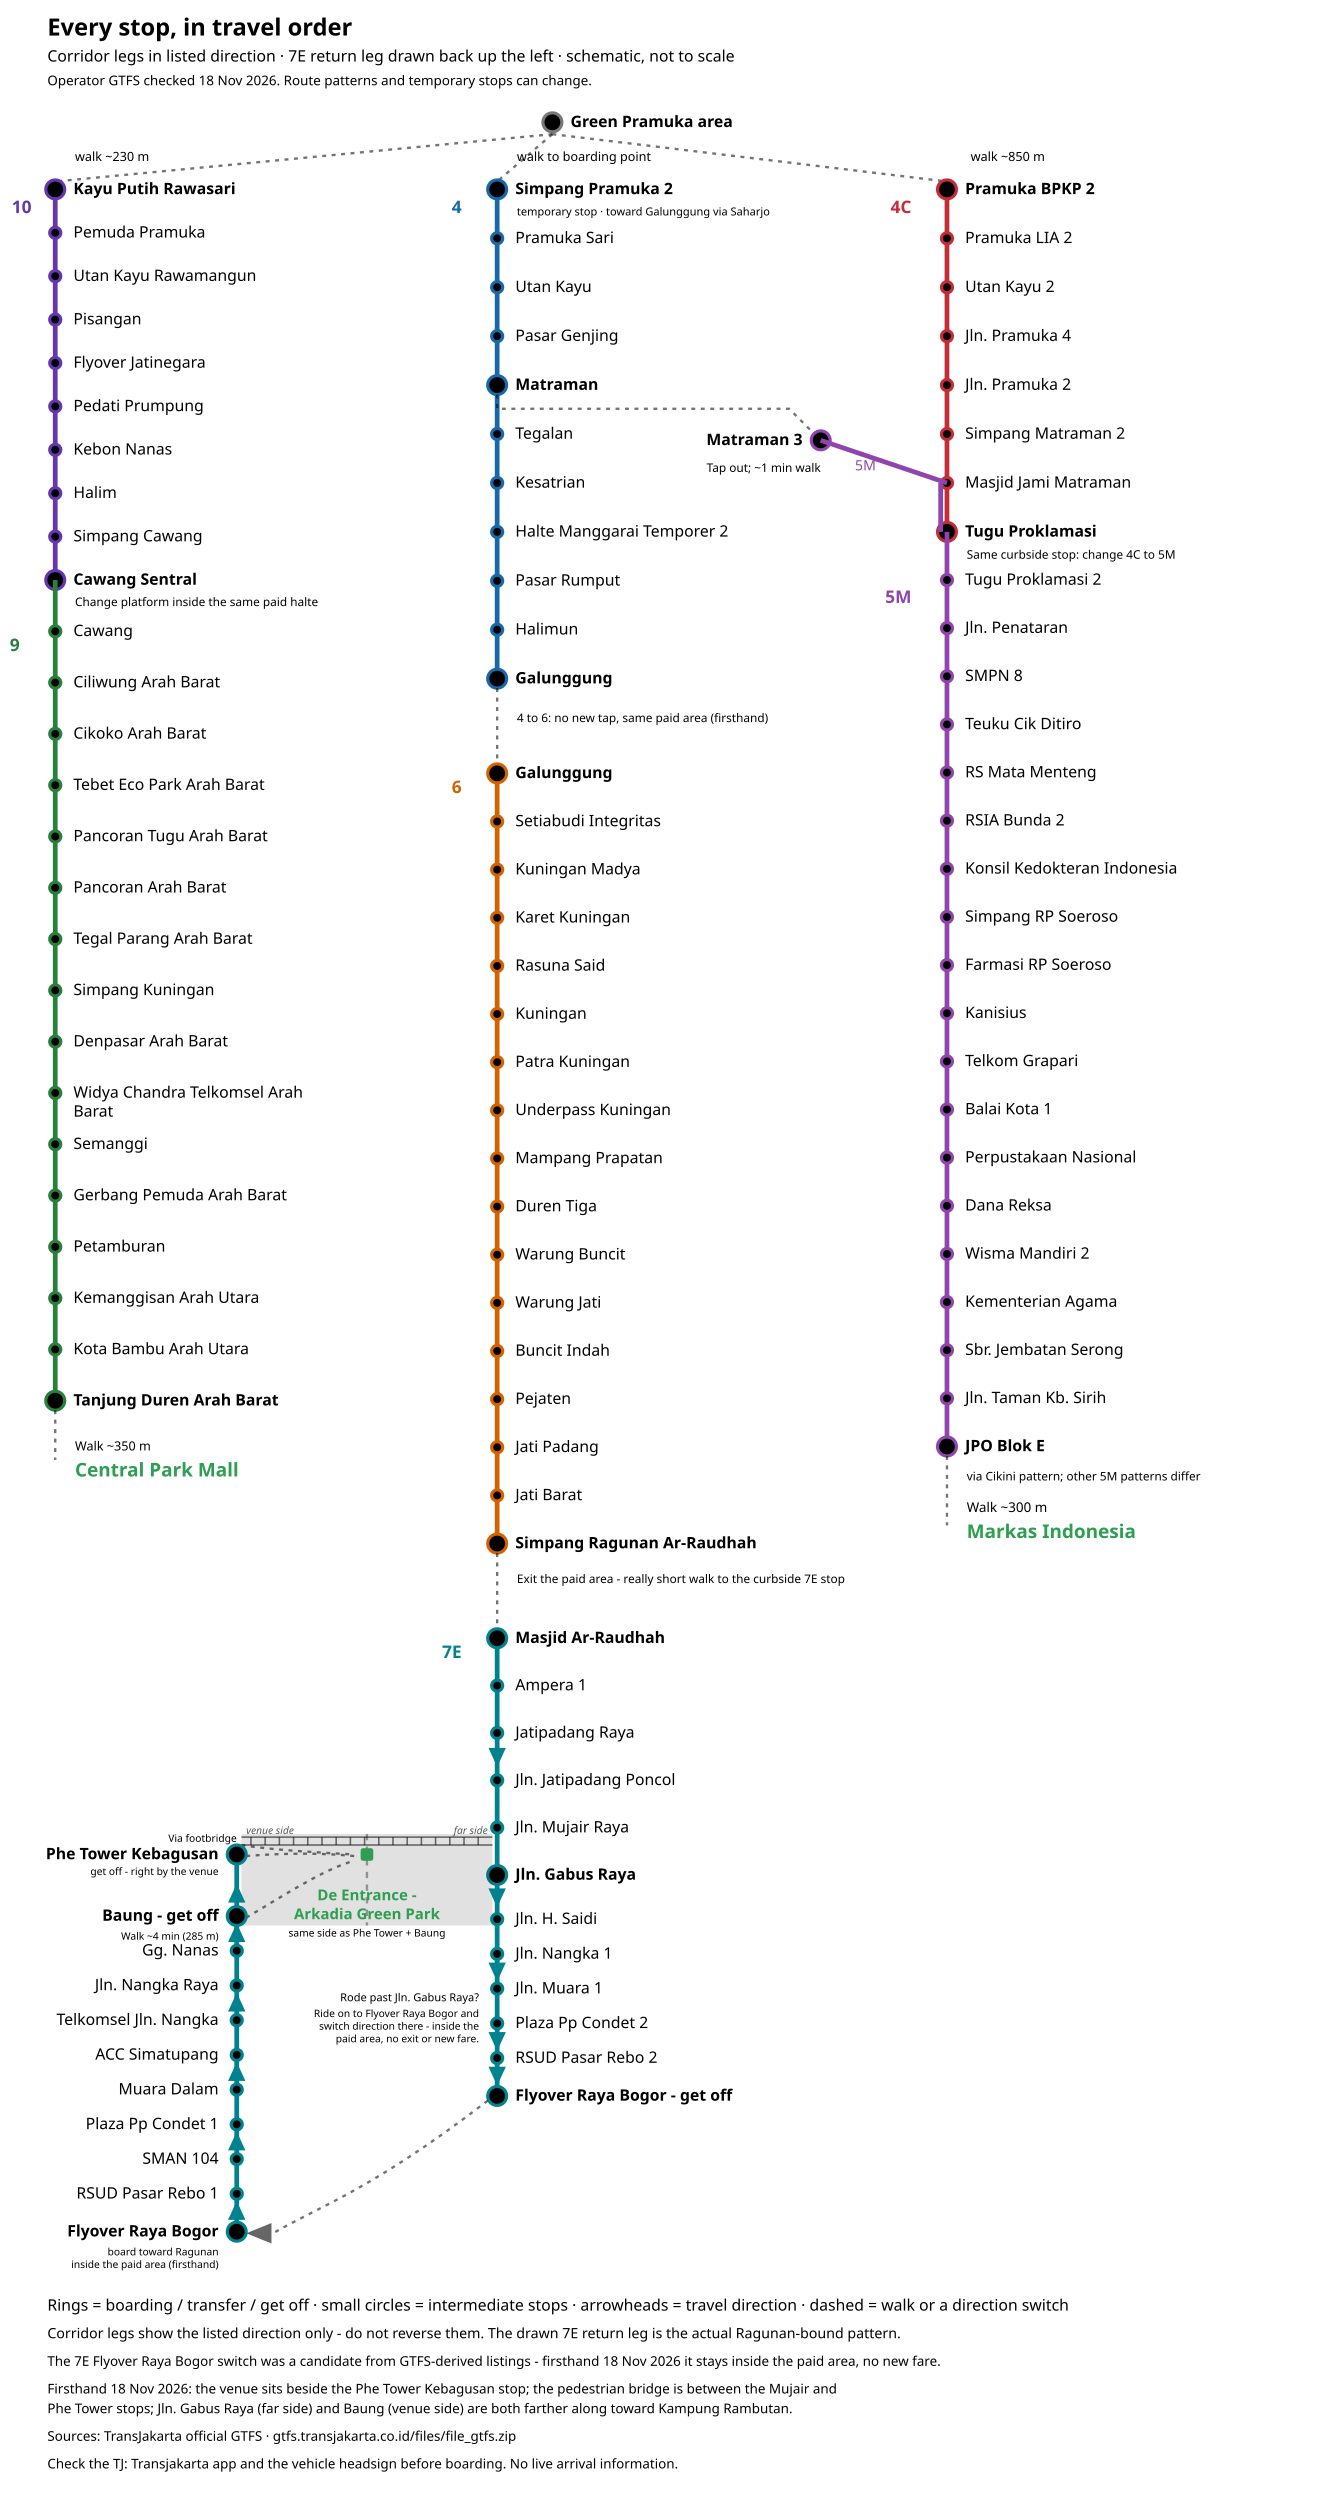
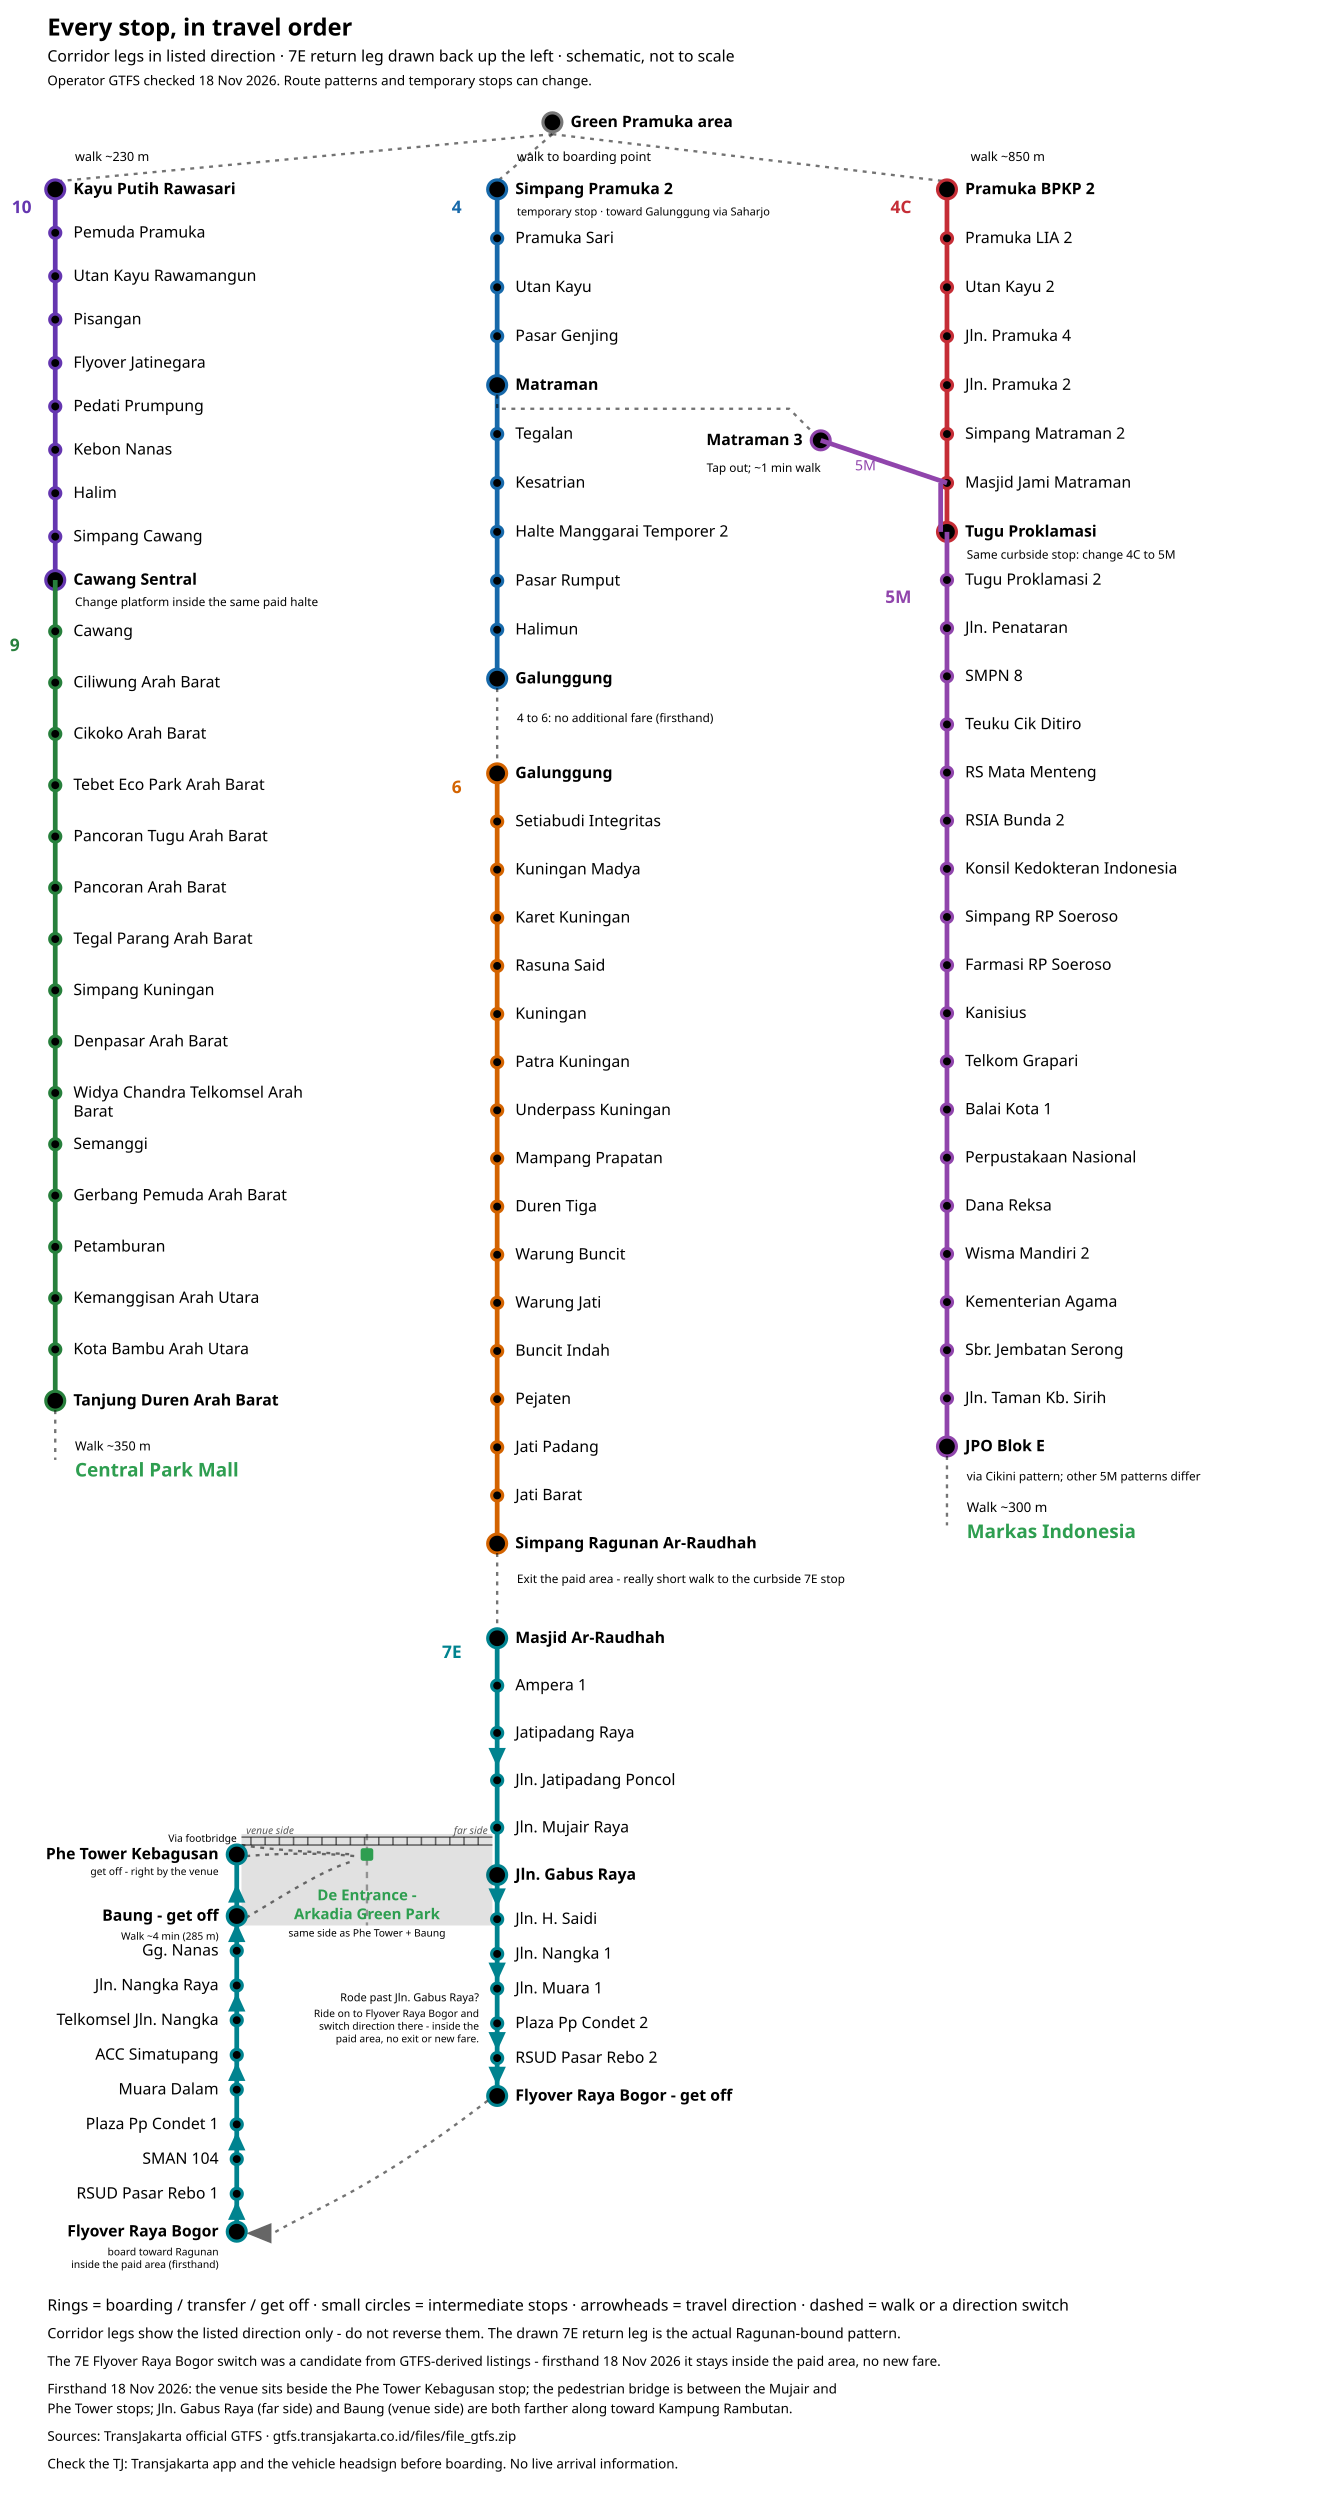
<svg xmlns="http://www.w3.org/2000/svg" viewBox="0 0 1700 3168" role="img" aria-labelledby="all-stops-title all-stops-desc" font-family="system-ui, sans-serif">
  <text x="60" y="45" font-size="30" fill="currentColor" text-anchor="start" font-weight="600">Every stop, in travel order</text>
  <text x="60" y="78" font-size="20" fill="currentColor" text-anchor="start" font-weight="normal">Corridor legs in listed direction · 7E return leg drawn back up the left · schematic, not to scale</text>
  <text x="60" y="108" font-size="17" fill="currentColor" text-anchor="start" font-weight="normal">Operator GTFS checked 18 Nov 2026. Route patterns and temporary stops can change.</text>
  <circle cx="700" cy="155" r="12" fill="Canvas" stroke="#777" stroke-width="4" />
  <text x="723" y="161" font-size="20" fill="currentColor" text-anchor="start" font-weight="600">Green Pramuka area</text>
  <path d="M 700 170 L 70 230" fill="none" stroke="currentColor" opacity=".55" stroke-width="3" stroke-dasharray="5 7" />
  <path d="M 700 170 L 630 230" fill="none" stroke="currentColor" opacity=".55" stroke-width="3" stroke-dasharray="5 7" />
  <path d="M 700 170 L 1200 230" fill="none" stroke="currentColor" opacity=".55" stroke-width="3" stroke-dasharray="5 7" />
  <text x="95" y="204" font-size="16" fill="currentColor" text-anchor="start" font-weight="normal">walk ~230 m</text>
  <text x="655" y="204" font-size="16" fill="currentColor" text-anchor="start" font-weight="normal">walk to boarding point</text>
  <text x="1230" y="204" font-size="16" fill="currentColor" text-anchor="start" font-weight="normal">walk ~850 m</text>
  <text x="40" y="270" font-size="22" fill="#6536b0" text-anchor="end" font-weight="600">10</text>
  <path d="M 70 240 L 70 735" fill="none" stroke="#6536b0" stroke-width="6" />
  <circle cx="70" cy="240" r="12" fill="Canvas" stroke="#6536b0" stroke-width="4" />
  <text x="93" y="246" font-size="20" fill="currentColor" text-anchor="start" font-weight="600">Kayu Putih Rawasari</text>
  <circle cx="70" cy="295" r="7" fill="Canvas" stroke="#6536b0" stroke-width="4" />
  <text x="93" y="301" font-size="20" fill="currentColor" text-anchor="start" font-weight="normal">Pemuda Pramuka</text>
  <circle cx="70" cy="350" r="7" fill="Canvas" stroke="#6536b0" stroke-width="4" />
  <text x="93" y="356" font-size="20" fill="currentColor" text-anchor="start" font-weight="normal">Utan Kayu Rawamangun</text>
  <circle cx="70" cy="405" r="7" fill="Canvas" stroke="#6536b0" stroke-width="4" />
  <text x="93" y="411" font-size="20" fill="currentColor" text-anchor="start" font-weight="normal">Pisangan</text>
  <circle cx="70" cy="460" r="7" fill="Canvas" stroke="#6536b0" stroke-width="4" />
  <text x="93" y="466" font-size="20" fill="currentColor" text-anchor="start" font-weight="normal">Flyover Jatinegara</text>
  <circle cx="70" cy="515" r="7" fill="Canvas" stroke="#6536b0" stroke-width="4" />
  <text x="93" y="521" font-size="20" fill="currentColor" text-anchor="start" font-weight="normal">Pedati Prumpung</text>
  <circle cx="70" cy="570" r="7" fill="Canvas" stroke="#6536b0" stroke-width="4" />
  <text x="93" y="576" font-size="20" fill="currentColor" text-anchor="start" font-weight="normal">Kebon Nanas</text>
  <circle cx="70" cy="625" r="7" fill="Canvas" stroke="#6536b0" stroke-width="4" />
  <text x="93" y="631" font-size="20" fill="currentColor" text-anchor="start" font-weight="normal">Halim</text>
  <circle cx="70" cy="680" r="7" fill="Canvas" stroke="#6536b0" stroke-width="4" />
  <text x="93" y="686" font-size="20" fill="currentColor" text-anchor="start" font-weight="normal">Simpang Cawang</text>
  <circle cx="70" cy="735" r="12" fill="Canvas" stroke="#6536b0" stroke-width="4" />
  <text x="93" y="741" font-size="20" fill="currentColor" text-anchor="start" font-weight="600">Cawang Sentral</text>
  <text x="95" y="768" font-size="15" fill="currentColor" text-anchor="start" font-weight="normal">Change platform inside the same paid halte</text>
  <text x="25" y="825" font-size="22" fill="#27803c" text-anchor="end" font-weight="600">9</text>
  <path d="M 70 735 L 70 1775" fill="none" stroke="#27803c" stroke-width="6" />
  <circle cx="70" cy="800" r="7" fill="Canvas" stroke="#27803c" stroke-width="4" />
  <text x="93" y="806" font-size="20" fill="currentColor" text-anchor="start" font-weight="normal">Cawang</text>
  <circle cx="70" cy="865" r="7" fill="Canvas" stroke="#27803c" stroke-width="4" />
  <text x="93" y="871" font-size="20" fill="currentColor" text-anchor="start" font-weight="normal">Ciliwung Arah Barat</text>
  <circle cx="70" cy="930" r="7" fill="Canvas" stroke="#27803c" stroke-width="4" />
  <text x="93" y="936" font-size="20" fill="currentColor" text-anchor="start" font-weight="normal">Cikoko Arah Barat</text>
  <circle cx="70" cy="995" r="7" fill="Canvas" stroke="#27803c" stroke-width="4" />
  <text x="93" y="1001" font-size="20" fill="currentColor" text-anchor="start" font-weight="normal">Tebet Eco Park Arah Barat</text>
  <circle cx="70" cy="1060" r="7" fill="Canvas" stroke="#27803c" stroke-width="4" />
  <text x="93" y="1066" font-size="20" fill="currentColor" text-anchor="start" font-weight="normal">Pancoran Tugu Arah Barat</text>
  <circle cx="70" cy="1125" r="7" fill="Canvas" stroke="#27803c" stroke-width="4" />
  <text x="93" y="1131" font-size="20" fill="currentColor" text-anchor="start" font-weight="normal">Pancoran Arah Barat</text>
  <circle cx="70" cy="1190" r="7" fill="Canvas" stroke="#27803c" stroke-width="4" />
  <text x="93" y="1196" font-size="20" fill="currentColor" text-anchor="start" font-weight="normal">Tegal Parang Arah Barat</text>
  <circle cx="70" cy="1255" r="7" fill="Canvas" stroke="#27803c" stroke-width="4" />
  <text x="93" y="1261" font-size="20" fill="currentColor" text-anchor="start" font-weight="normal">Simpang Kuningan</text>
  <circle cx="70" cy="1320" r="7" fill="Canvas" stroke="#27803c" stroke-width="4" />
  <text x="93" y="1326" font-size="20" fill="currentColor" text-anchor="start" font-weight="normal">Denpasar Arah Barat</text>
  <circle cx="70" cy="1385" r="7" fill="Canvas" stroke="#27803c" stroke-width="4" />
  <text x="93" y="1391" font-size="20" fill="currentColor" text-anchor="start" font-weight="normal">Widya Chandra Telkomsel Arah</text>
  <text x="93" y="1415" font-size="20" fill="currentColor" text-anchor="start" font-weight="normal">Barat</text>
  <circle cx="70" cy="1450" r="7" fill="Canvas" stroke="#27803c" stroke-width="4" />
  <text x="93" y="1456" font-size="20" fill="currentColor" text-anchor="start" font-weight="normal">Semanggi</text>
  <circle cx="70" cy="1515" r="7" fill="Canvas" stroke="#27803c" stroke-width="4" />
  <text x="93" y="1521" font-size="20" fill="currentColor" text-anchor="start" font-weight="normal">Gerbang Pemuda Arah Barat</text>
  <circle cx="70" cy="1580" r="7" fill="Canvas" stroke="#27803c" stroke-width="4" />
  <text x="93" y="1586" font-size="20" fill="currentColor" text-anchor="start" font-weight="normal">Petamburan</text>
  <circle cx="70" cy="1645" r="7" fill="Canvas" stroke="#27803c" stroke-width="4" />
  <text x="93" y="1651" font-size="20" fill="currentColor" text-anchor="start" font-weight="normal">Kemanggisan Arah Utara</text>
  <circle cx="70" cy="1710" r="7" fill="Canvas" stroke="#27803c" stroke-width="4" />
  <text x="93" y="1716" font-size="20" fill="currentColor" text-anchor="start" font-weight="normal">Kota Bambu Arah Utara</text>
  <circle cx="70" cy="1775" r="12" fill="Canvas" stroke="#27803c" stroke-width="4" />
  <text x="93" y="1781" font-size="20" fill="currentColor" text-anchor="start" font-weight="600">Tanjung Duren Arah Barat</text>
  <path d="M 70 1787 L 70 1850" fill="none" stroke="currentColor" opacity=".55" stroke-width="3" stroke-dasharray="5 7" />
  <text x="95" y="1838" font-size="16" fill="currentColor" text-anchor="start" font-weight="normal">Walk ~350 m</text>
  <text x="95" y="1871" font-size="24" fill="#2e9e50" text-anchor="start" font-weight="600">Central Park Mall</text>
  <text x="585" y="270" font-size="22" fill="#1769aa" text-anchor="end" font-weight="600">4</text>
  <path d="M 630 240 L 630 860" fill="none" stroke="#1769aa" stroke-width="6" />
  <circle cx="630" cy="240" r="12" fill="Canvas" stroke="#1769aa" stroke-width="4" />
  <text x="653" y="246" font-size="20" fill="currentColor" text-anchor="start" font-weight="600">Simpang Pramuka 2</text>
  <circle cx="630" cy="302" r="7" fill="Canvas" stroke="#1769aa" stroke-width="4" />
  <text x="653" y="308" font-size="20" fill="currentColor" text-anchor="start" font-weight="normal">Pramuka Sari</text>
  <circle cx="630" cy="364" r="7" fill="Canvas" stroke="#1769aa" stroke-width="4" />
  <text x="653" y="370" font-size="20" fill="currentColor" text-anchor="start" font-weight="normal">Utan Kayu</text>
  <circle cx="630" cy="426" r="7" fill="Canvas" stroke="#1769aa" stroke-width="4" />
  <text x="653" y="432" font-size="20" fill="currentColor" text-anchor="start" font-weight="normal">Pasar Genjing</text>
  <circle cx="630" cy="488" r="12" fill="Canvas" stroke="#1769aa" stroke-width="4" />
  <text x="653" y="494" font-size="20" fill="currentColor" text-anchor="start" font-weight="600">Matraman</text>
  <circle cx="630" cy="550" r="7" fill="Canvas" stroke="#1769aa" stroke-width="4" />
  <text x="653" y="556" font-size="20" fill="currentColor" text-anchor="start" font-weight="normal">Tegalan</text>
  <circle cx="630" cy="612" r="7" fill="Canvas" stroke="#1769aa" stroke-width="4" />
  <text x="653" y="618" font-size="20" fill="currentColor" text-anchor="start" font-weight="normal">Kesatrian</text>
  <circle cx="630" cy="674" r="7" fill="Canvas" stroke="#1769aa" stroke-width="4" />
  <text x="653" y="680" font-size="20" fill="currentColor" text-anchor="start" font-weight="normal">Halte Manggarai Temporer 2</text>
  <circle cx="630" cy="736" r="7" fill="Canvas" stroke="#1769aa" stroke-width="4" />
  <text x="653" y="742" font-size="20" fill="currentColor" text-anchor="start" font-weight="normal">Pasar Rumput</text>
  <circle cx="630" cy="798" r="7" fill="Canvas" stroke="#1769aa" stroke-width="4" />
  <text x="653" y="804" font-size="20" fill="currentColor" text-anchor="start" font-weight="normal">Halimun</text>
  <circle cx="630" cy="860" r="12" fill="Canvas" stroke="#1769aa" stroke-width="4" />
  <text x="653" y="866" font-size="20" fill="currentColor" text-anchor="start" font-weight="600">Galunggung</text>
  <text x="655" y="273" font-size="14" fill="currentColor" text-anchor="start" font-weight="normal">temporary stop · toward Galunggung via Saharjo</text>
  <path d="M 630 500 L 630 518 L 1000 518 L 1040 558" fill="none" stroke="currentColor" opacity=".55" stroke-width="3" stroke-dasharray="5 7" />
  <circle cx="1040" cy="558" r="12" fill="Canvas" stroke="#9045ac" stroke-width="4" />
  <text x="1017" y="564" font-size="20" fill="currentColor" text-anchor="end" font-weight="600">Matraman 3</text>
  <text x="1040" y="598" font-size="15" fill="currentColor" text-anchor="end" font-weight="normal">Tap out; ~1 min walk</text>
  <path d="M 630 872 L 630 970" fill="none" stroke="currentColor" opacity=".55" stroke-width="3" stroke-dasharray="5 7" />
-   <text x="655" y="915" font-size="15" fill="currentColor" text-anchor="start" font-weight="normal">4 to 6: no new tap, same paid area (firsthand)</text>
+   <text x="655" y="915" font-size="15" fill="currentColor" text-anchor="start" font-weight="normal">4 to 6: no additional fare (firsthand)</text>
  <text x="585" y="1005" font-size="22" fill="#d36300" text-anchor="end" font-weight="600">6</text>
  <path d="M 630 980 L 630 1956" fill="none" stroke="#d36300" stroke-width="6" />
  <circle cx="630" cy="980" r="12" fill="Canvas" stroke="#d36300" stroke-width="4" />
  <text x="653" y="986" font-size="20" fill="currentColor" text-anchor="start" font-weight="600">Galunggung</text>
  <circle cx="630" cy="1041" r="7" fill="Canvas" stroke="#d36300" stroke-width="4" />
  <text x="653" y="1047" font-size="20" fill="currentColor" text-anchor="start" font-weight="normal">Setiabudi Integritas</text>
  <circle cx="630" cy="1102" r="7" fill="Canvas" stroke="#d36300" stroke-width="4" />
  <text x="653" y="1108" font-size="20" fill="currentColor" text-anchor="start" font-weight="normal">Kuningan Madya</text>
  <circle cx="630" cy="1163" r="7" fill="Canvas" stroke="#d36300" stroke-width="4" />
  <text x="653" y="1169" font-size="20" fill="currentColor" text-anchor="start" font-weight="normal">Karet Kuningan</text>
  <circle cx="630" cy="1224" r="7" fill="Canvas" stroke="#d36300" stroke-width="4" />
  <text x="653" y="1230" font-size="20" fill="currentColor" text-anchor="start" font-weight="normal">Rasuna Said</text>
  <circle cx="630" cy="1285" r="7" fill="Canvas" stroke="#d36300" stroke-width="4" />
  <text x="653" y="1291" font-size="20" fill="currentColor" text-anchor="start" font-weight="normal">Kuningan</text>
  <circle cx="630" cy="1346" r="7" fill="Canvas" stroke="#d36300" stroke-width="4" />
  <text x="653" y="1352" font-size="20" fill="currentColor" text-anchor="start" font-weight="normal">Patra Kuningan</text>
  <circle cx="630" cy="1407" r="7" fill="Canvas" stroke="#d36300" stroke-width="4" />
  <text x="653" y="1413" font-size="20" fill="currentColor" text-anchor="start" font-weight="normal">Underpass Kuningan</text>
  <circle cx="630" cy="1468" r="7" fill="Canvas" stroke="#d36300" stroke-width="4" />
  <text x="653" y="1474" font-size="20" fill="currentColor" text-anchor="start" font-weight="normal">Mampang Prapatan</text>
  <circle cx="630" cy="1529" r="7" fill="Canvas" stroke="#d36300" stroke-width="4" />
  <text x="653" y="1535" font-size="20" fill="currentColor" text-anchor="start" font-weight="normal">Duren Tiga</text>
  <circle cx="630" cy="1590" r="7" fill="Canvas" stroke="#d36300" stroke-width="4" />
  <text x="653" y="1596" font-size="20" fill="currentColor" text-anchor="start" font-weight="normal">Warung Buncit</text>
  <circle cx="630" cy="1651" r="7" fill="Canvas" stroke="#d36300" stroke-width="4" />
  <text x="653" y="1657" font-size="20" fill="currentColor" text-anchor="start" font-weight="normal">Warung Jati</text>
  <circle cx="630" cy="1712" r="7" fill="Canvas" stroke="#d36300" stroke-width="4" />
  <text x="653" y="1718" font-size="20" fill="currentColor" text-anchor="start" font-weight="normal">Buncit Indah</text>
  <circle cx="630" cy="1773" r="7" fill="Canvas" stroke="#d36300" stroke-width="4" />
  <text x="653" y="1779" font-size="20" fill="currentColor" text-anchor="start" font-weight="normal">Pejaten</text>
  <circle cx="630" cy="1834" r="7" fill="Canvas" stroke="#d36300" stroke-width="4" />
  <text x="653" y="1840" font-size="20" fill="currentColor" text-anchor="start" font-weight="normal">Jati Padang</text>
  <circle cx="630" cy="1895" r="7" fill="Canvas" stroke="#d36300" stroke-width="4" />
  <text x="653" y="1901" font-size="20" fill="currentColor" text-anchor="start" font-weight="normal">Jati Barat</text>
  <circle cx="630" cy="1956" r="12" fill="Canvas" stroke="#d36300" stroke-width="4" />
  <text x="653" y="1962" font-size="20" fill="currentColor" text-anchor="start" font-weight="600">Simpang Ragunan Ar-Raudhah</text>
  <path d="M 630 1968 L 630 2066" fill="none" stroke="currentColor" opacity=".55" stroke-width="3" stroke-dasharray="5 7" />
  <text x="655" y="2006" font-size="15" fill="currentColor" text-anchor="start" font-weight="normal">Exit the paid area - really short walk to the curbside 7E stop</text>
  <text x="585" y="2101" font-size="22" fill="#00838f" text-anchor="end" font-weight="600">7E</text>
  <path d="M 630 2076 L 630 2376" fill="none" stroke="#00838f" stroke-width="6" />
  <circle cx="630" cy="2076" r="12" fill="Canvas" stroke="#00838f" stroke-width="4" />
  <text x="653" y="2082" font-size="20" fill="currentColor" text-anchor="start" font-weight="600">Masjid Ar-Raudhah</text>
  <circle cx="630" cy="2136" r="7" fill="Canvas" stroke="#00838f" stroke-width="4" />
  <text x="653" y="2142" font-size="20" fill="currentColor" text-anchor="start" font-weight="normal">Ampera 1</text>
  <circle cx="630" cy="2196" r="7" fill="Canvas" stroke="#00838f" stroke-width="4" />
  <text x="653" y="2202" font-size="20" fill="currentColor" text-anchor="start" font-weight="normal">Jatipadang Raya</text>
  <circle cx="630" cy="2256" r="7" fill="Canvas" stroke="#00838f" stroke-width="4" />
  <text x="653" y="2262" font-size="20" fill="currentColor" text-anchor="start" font-weight="normal">Jln. Jatipadang Poncol</text>
  <circle cx="630" cy="2316" r="7" fill="Canvas" stroke="#00838f" stroke-width="4" />
  <text x="653" y="2322" font-size="20" fill="currentColor" text-anchor="start" font-weight="normal">Jln. Mujair Raya</text>
  <circle cx="630" cy="2376" r="12" fill="Canvas" stroke="#00838f" stroke-width="4" />
  <text x="653" y="2382" font-size="20" fill="currentColor" text-anchor="start" font-weight="600">Jln. Gabus Raya</text>
  <path d="M 630 2388 L 630 2644" fill="none" stroke="#00838f" stroke-width="6" />
  <rect x="306" y="2324" width="318" height="116" fill="currentColor" opacity="0.12" />
  <line x1="465" y1="2324" x2="465" y2="2440" stroke="currentColor" opacity="0.35" stroke-width="3" stroke-dasharray="8 8" />
  <text x="300" y="2334" font-size="13" fill="currentColor" text-anchor="end">Via footbridge</text>
  <text x="618" y="2324" font-size="13" font-style="italic" opacity=".65" fill="currentColor" text-anchor="end">far side</text>
  <text x="312" y="2324" font-size="13" font-style="italic" opacity=".65" fill="currentColor" text-anchor="start">venue side</text>
  <line x1="306" y1="2328" x2="624" y2="2328" stroke="currentColor" opacity=".55" stroke-width="2" />
  <line x1="306" y1="2338" x2="624" y2="2338" stroke="currentColor" opacity=".55" stroke-width="2" />
  <line x1="318" y1="2328" x2="318" y2="2338" stroke="currentColor" opacity=".55" stroke-width="2" />
  <line x1="336" y1="2328" x2="336" y2="2338" stroke="currentColor" opacity=".55" stroke-width="2" />
  <line x1="354" y1="2328" x2="354" y2="2338" stroke="currentColor" opacity=".55" stroke-width="2" />
  <line x1="372" y1="2328" x2="372" y2="2338" stroke="currentColor" opacity=".55" stroke-width="2" />
  <line x1="390" y1="2328" x2="390" y2="2338" stroke="currentColor" opacity=".55" stroke-width="2" />
  <line x1="408" y1="2328" x2="408" y2="2338" stroke="currentColor" opacity=".55" stroke-width="2" />
  <line x1="426" y1="2328" x2="426" y2="2338" stroke="currentColor" opacity=".55" stroke-width="2" />
  <line x1="444" y1="2328" x2="444" y2="2338" stroke="currentColor" opacity=".55" stroke-width="2" />
  <line x1="462" y1="2328" x2="462" y2="2338" stroke="currentColor" opacity=".55" stroke-width="2" />
  <line x1="480" y1="2328" x2="480" y2="2338" stroke="currentColor" opacity=".55" stroke-width="2" />
  <line x1="498" y1="2328" x2="498" y2="2338" stroke="currentColor" opacity=".55" stroke-width="2" />
  <line x1="516" y1="2328" x2="516" y2="2338" stroke="currentColor" opacity=".55" stroke-width="2" />
  <line x1="534" y1="2328" x2="534" y2="2338" stroke="currentColor" opacity=".55" stroke-width="2" />
  <line x1="552" y1="2328" x2="552" y2="2338" stroke="currentColor" opacity=".55" stroke-width="2" />
  <line x1="570" y1="2328" x2="570" y2="2338" stroke="currentColor" opacity=".55" stroke-width="2" />
  <line x1="588" y1="2328" x2="588" y2="2338" stroke="currentColor" opacity=".55" stroke-width="2" />
  <line x1="606" y1="2328" x2="606" y2="2338" stroke="currentColor" opacity=".55" stroke-width="2" />
  <rect x="457" y="2342" width="16" height="16" rx="3" fill="#2e9e50" />
  <text x="465" y="2408" font-size="19" fill="#2e9e50" text-anchor="middle" font-weight="600">De Entrance -</text>
  <text x="465" y="2432" font-size="19" fill="#2e9e50" text-anchor="middle" font-weight="600">Arkadia Green Park</text>
  <text x="465" y="2454" font-size="13" fill="currentColor" text-anchor="middle" font-weight="normal">same side as Phe Tower + Baung</text>
  <path d="M 306 2338 C 340 2344, 410 2348, 449 2350" fill="none" stroke="currentColor" opacity=".55" stroke-width="3" stroke-dasharray="5 7" />
  <path d="M 312 2352 C 360 2348, 410 2348, 449 2352" fill="none" stroke="currentColor" opacity=".55" stroke-width="3" stroke-dasharray="5 7" />
  <path d="M 312 2430 C 350 2408, 410 2368, 449 2358" fill="none" stroke="currentColor" opacity=".55" stroke-width="3" stroke-dasharray="5 7" />
  <circle cx="630" cy="2432" r="7" fill="Canvas" stroke="#00838f" stroke-width="4" />
  <text x="653" y="2438" font-size="20" fill="currentColor" text-anchor="start" font-weight="normal">Jln. H. Saidi</text>
  <circle cx="630" cy="2476" r="7" fill="Canvas" stroke="#00838f" stroke-width="4" />
  <text x="653" y="2482" font-size="20" fill="currentColor" text-anchor="start" font-weight="normal">Jln. Nangka 1</text>
  <circle cx="630" cy="2520" r="7" fill="Canvas" stroke="#00838f" stroke-width="4" />
  <text x="653" y="2526" font-size="20" fill="currentColor" text-anchor="start" font-weight="normal">Jln. Muara 1</text>
  <circle cx="630" cy="2564" r="7" fill="Canvas" stroke="#00838f" stroke-width="4" />
  <text x="653" y="2570" font-size="20" fill="currentColor" text-anchor="start" font-weight="normal">Plaza Pp Condet 2</text>
  <circle cx="630" cy="2608" r="7" fill="Canvas" stroke="#00838f" stroke-width="4" />
  <text x="653" y="2614" font-size="20" fill="currentColor" text-anchor="start" font-weight="normal">RSUD Pasar Rebo 2</text>
  <circle cx="630" cy="2656" r="12" fill="Canvas" stroke="#00838f" stroke-width="4" />
  <text x="653" y="2662" font-size="20" fill="currentColor" text-anchor="start" font-weight="600">Flyover Raya Bogor - get off</text>
  <text x="607" y="2536" font-size="14" fill="currentColor" text-anchor="end" font-weight="normal">Rode past Jln. Gabus Raya?</text>
  <text x="607" y="2556" font-size="13" fill="currentColor" text-anchor="end" font-weight="normal">Ride on to Flyover Raya Bogor and</text>
  <text x="607" y="2572" font-size="13" fill="currentColor" text-anchor="end" font-weight="normal">switch direction there - inside the</text>
  <text x="607" y="2588" font-size="13" fill="currentColor" text-anchor="end" font-weight="normal">paid area, no exit or new fare.</text>
  <path d="M 630 2239 L 619 2215 L 641 2215 Z" fill="#00838f" stroke="Canvas" stroke-width="3" stroke-linejoin="round" />
  <path d="M 630 2417 L 619 2393 L 641 2393 Z" fill="#00838f" stroke="Canvas" stroke-width="3" stroke-linejoin="round" />
  <path d="M 630 2511 L 619 2487 L 641 2487 Z" fill="#00838f" stroke="Canvas" stroke-width="3" stroke-linejoin="round" />
  <path d="M 630 2599 L 619 2575 L 641 2575 Z" fill="#00838f" stroke="Canvas" stroke-width="3" stroke-linejoin="round" />
  <path d="M 630 2643 L 619 2619 L 641 2619 Z" fill="#00838f" stroke="Canvas" stroke-width="3" stroke-linejoin="round" />
  <path d="M 618 2662 C 470 2776, 400 2798, 346 2830" fill="none" stroke="currentColor" opacity=".55" stroke-width="3" stroke-dasharray="5 7" />
  <path d="M 312 2830 L 344 2817 L 344 2843 Z" fill="currentColor" opacity=".6" stroke="Canvas" stroke-width="3" stroke-linejoin="round" />
  <circle cx="300" cy="2828" r="12" fill="Canvas" stroke="#00838f" stroke-width="4" />
  <text x="277" y="2834" font-size="20" fill="currentColor" text-anchor="end" font-weight="600">Flyover Raya Bogor</text>
  <text x="277" y="2858" font-size="13" fill="currentColor" text-anchor="end" font-weight="normal">board toward Ragunan</text>
  <text x="277" y="2874" font-size="13" fill="currentColor" text-anchor="end" font-weight="normal">inside the paid area (firsthand)</text>
  <path d="M 300 2362 L 300 2816" fill="none" stroke="#00838f" stroke-width="6" />
  <circle cx="300" cy="2472" r="7" fill="Canvas" stroke="#00838f" stroke-width="4" />
  <text x="277" y="2478" font-size="20" fill="currentColor" text-anchor="end" font-weight="normal">Gg. Nanas</text>
  <circle cx="300" cy="2516" r="7" fill="Canvas" stroke="#00838f" stroke-width="4" />
  <text x="277" y="2522" font-size="20" fill="currentColor" text-anchor="end" font-weight="normal">Jln. Nangka Raya</text>
  <circle cx="300" cy="2560" r="7" fill="Canvas" stroke="#00838f" stroke-width="4" />
  <text x="277" y="2566" font-size="20" fill="currentColor" text-anchor="end" font-weight="normal">Telkomsel Jln. Nangka</text>
  <circle cx="300" cy="2604" r="7" fill="Canvas" stroke="#00838f" stroke-width="4" />
  <text x="277" y="2610" font-size="20" fill="currentColor" text-anchor="end" font-weight="normal">ACC Simatupang</text>
  <circle cx="300" cy="2648" r="7" fill="Canvas" stroke="#00838f" stroke-width="4" />
  <text x="277" y="2654" font-size="20" fill="currentColor" text-anchor="end" font-weight="normal">Muara Dalam</text>
  <circle cx="300" cy="2692" r="7" fill="Canvas" stroke="#00838f" stroke-width="4" />
  <text x="277" y="2698" font-size="20" fill="currentColor" text-anchor="end" font-weight="normal">Plaza Pp Condet 1</text>
  <circle cx="300" cy="2736" r="7" fill="Canvas" stroke="#00838f" stroke-width="4" />
  <text x="277" y="2742" font-size="20" fill="currentColor" text-anchor="end" font-weight="normal">SMAN 104</text>
  <circle cx="300" cy="2780" r="7" fill="Canvas" stroke="#00838f" stroke-width="4" />
  <text x="277" y="2786" font-size="20" fill="currentColor" text-anchor="end" font-weight="normal">RSUD Pasar Rebo 1</text>
  <path d="M 300 2387 L 289 2411 L 311 2411 Z" fill="#00838f" stroke="Canvas" stroke-width="3" stroke-linejoin="round" />
  <path d="M 300 2437 L 289 2461 L 311 2461 Z" fill="#00838f" stroke="Canvas" stroke-width="3" stroke-linejoin="round" />
  <path d="M 300 2525 L 289 2549 L 311 2549 Z" fill="#00838f" stroke="Canvas" stroke-width="3" stroke-linejoin="round" />
  <path d="M 300 2613 L 289 2637 L 311 2637 Z" fill="#00838f" stroke="Canvas" stroke-width="3" stroke-linejoin="round" />
  <path d="M 300 2701 L 289 2725 L 311 2725 Z" fill="#00838f" stroke="Canvas" stroke-width="3" stroke-linejoin="round" />
  <path d="M 300 2789 L 289 2813 L 311 2813 Z" fill="#00838f" stroke="Canvas" stroke-width="3" stroke-linejoin="round" />
  <circle cx="300" cy="2350" r="12" fill="Canvas" stroke="#00838f" stroke-width="4" />
  <text x="277" y="2356" font-size="20" fill="currentColor" text-anchor="end" font-weight="600">Phe Tower Kebagusan</text>
  <text x="277" y="2376" font-size="13" fill="currentColor" text-anchor="end" font-weight="normal">get off - right by the venue</text>
  <circle cx="300" cy="2428" r="12" fill="Canvas" stroke="#00838f" stroke-width="4" />
  <text x="277" y="2434" font-size="20" fill="currentColor" text-anchor="end" font-weight="600">Baung - get off</text>
  <text x="277" y="2458" font-size="13" fill="currentColor" text-anchor="end" font-weight="normal">Walk ~4 min (285 m)</text>
  <text x="1155" y="270" font-size="22" fill="#c52d36" text-anchor="end" font-weight="600">4C</text>
  <path d="M 1200 240 L 1200 674" fill="none" stroke="#c52d36" stroke-width="6" />
  <circle cx="1200" cy="240" r="12" fill="Canvas" stroke="#c52d36" stroke-width="4" />
  <text x="1223" y="246" font-size="20" fill="currentColor" text-anchor="start" font-weight="600">Pramuka BPKP 2</text>
  <circle cx="1200" cy="302" r="7" fill="Canvas" stroke="#c52d36" stroke-width="4" />
  <text x="1223" y="308" font-size="20" fill="currentColor" text-anchor="start" font-weight="normal">Pramuka LIA 2</text>
  <circle cx="1200" cy="364" r="7" fill="Canvas" stroke="#c52d36" stroke-width="4" />
  <text x="1223" y="370" font-size="20" fill="currentColor" text-anchor="start" font-weight="normal">Utan Kayu 2</text>
  <circle cx="1200" cy="426" r="7" fill="Canvas" stroke="#c52d36" stroke-width="4" />
  <text x="1223" y="432" font-size="20" fill="currentColor" text-anchor="start" font-weight="normal">Jln. Pramuka 4</text>
  <circle cx="1200" cy="488" r="7" fill="Canvas" stroke="#c52d36" stroke-width="4" />
  <text x="1223" y="494" font-size="20" fill="currentColor" text-anchor="start" font-weight="normal">Jln. Pramuka 2</text>
  <circle cx="1200" cy="550" r="7" fill="Canvas" stroke="#c52d36" stroke-width="4" />
  <text x="1223" y="556" font-size="20" fill="currentColor" text-anchor="start" font-weight="normal">Simpang Matraman 2</text>
  <circle cx="1200" cy="612" r="7" fill="Canvas" stroke="#c52d36" stroke-width="4" />
  <text x="1223" y="618" font-size="20" fill="currentColor" text-anchor="start" font-weight="normal">Masjid Jami Matraman</text>
  <circle cx="1200" cy="674" r="12" fill="Canvas" stroke="#c52d36" stroke-width="4" />
  <text x="1223" y="680" font-size="20" fill="currentColor" text-anchor="start" font-weight="600">Tugu Proklamasi</text>
  <path d="M 1040 558 L 1200 612" fill="none" stroke="#9045ac" stroke-width="6" />
  <text x="1110" y="596" font-size="18" fill="#9045ac" text-anchor="end" font-weight="normal">5M</text>
  <path d="M 1192 612 L 1192 674" fill="none" stroke="#9045ac" stroke-width="6" />
  <text x="1225" y="708" font-size="15" fill="currentColor" text-anchor="start" font-weight="normal">Same curbside stop: change 4C to 5M</text>
  <path d="M 1200 674 L 1200 1833" fill="none" stroke="#9045ac" stroke-width="6" />
  <circle cx="1200" cy="735" r="7" fill="Canvas" stroke="#9045ac" stroke-width="4" />
  <text x="1223" y="741" font-size="20" fill="currentColor" text-anchor="start" font-weight="normal">Tugu Proklamasi 2</text>
  <circle cx="1200" cy="796" r="7" fill="Canvas" stroke="#9045ac" stroke-width="4" />
  <text x="1223" y="802" font-size="20" fill="currentColor" text-anchor="start" font-weight="normal">Jln. Penataran</text>
  <circle cx="1200" cy="857" r="7" fill="Canvas" stroke="#9045ac" stroke-width="4" />
  <text x="1223" y="863" font-size="20" fill="currentColor" text-anchor="start" font-weight="normal">SMPN 8</text>
  <circle cx="1200" cy="918" r="7" fill="Canvas" stroke="#9045ac" stroke-width="4" />
  <text x="1223" y="924" font-size="20" fill="currentColor" text-anchor="start" font-weight="normal">Teuku Cik Ditiro</text>
  <circle cx="1200" cy="979" r="7" fill="Canvas" stroke="#9045ac" stroke-width="4" />
  <text x="1223" y="985" font-size="20" fill="currentColor" text-anchor="start" font-weight="normal">RS Mata Menteng</text>
  <circle cx="1200" cy="1040" r="7" fill="Canvas" stroke="#9045ac" stroke-width="4" />
  <text x="1223" y="1046" font-size="20" fill="currentColor" text-anchor="start" font-weight="normal">RSIA Bunda 2</text>
  <circle cx="1200" cy="1101" r="7" fill="Canvas" stroke="#9045ac" stroke-width="4" />
  <text x="1223" y="1107" font-size="20" fill="currentColor" text-anchor="start" font-weight="normal">Konsil Kedokteran Indonesia</text>
  <circle cx="1200" cy="1162" r="7" fill="Canvas" stroke="#9045ac" stroke-width="4" />
  <text x="1223" y="1168" font-size="20" fill="currentColor" text-anchor="start" font-weight="normal">Simpang RP Soeroso</text>
  <circle cx="1200" cy="1223" r="7" fill="Canvas" stroke="#9045ac" stroke-width="4" />
  <text x="1223" y="1229" font-size="20" fill="currentColor" text-anchor="start" font-weight="normal">Farmasi RP Soeroso</text>
  <circle cx="1200" cy="1284" r="7" fill="Canvas" stroke="#9045ac" stroke-width="4" />
  <text x="1223" y="1290" font-size="20" fill="currentColor" text-anchor="start" font-weight="normal">Kanisius</text>
  <circle cx="1200" cy="1345" r="7" fill="Canvas" stroke="#9045ac" stroke-width="4" />
  <text x="1223" y="1351" font-size="20" fill="currentColor" text-anchor="start" font-weight="normal">Telkom Grapari</text>
  <circle cx="1200" cy="1406" r="7" fill="Canvas" stroke="#9045ac" stroke-width="4" />
  <text x="1223" y="1412" font-size="20" fill="currentColor" text-anchor="start" font-weight="normal">Balai Kota 1</text>
  <circle cx="1200" cy="1467" r="7" fill="Canvas" stroke="#9045ac" stroke-width="4" />
  <text x="1223" y="1473" font-size="20" fill="currentColor" text-anchor="start" font-weight="normal">Perpustakaan Nasional</text>
  <circle cx="1200" cy="1528" r="7" fill="Canvas" stroke="#9045ac" stroke-width="4" />
  <text x="1223" y="1534" font-size="20" fill="currentColor" text-anchor="start" font-weight="normal">Dana Reksa</text>
  <circle cx="1200" cy="1589" r="7" fill="Canvas" stroke="#9045ac" stroke-width="4" />
  <text x="1223" y="1595" font-size="20" fill="currentColor" text-anchor="start" font-weight="normal">Wisma Mandiri 2</text>
  <circle cx="1200" cy="1650" r="7" fill="Canvas" stroke="#9045ac" stroke-width="4" />
  <text x="1223" y="1656" font-size="20" fill="currentColor" text-anchor="start" font-weight="normal">Kementerian Agama</text>
  <circle cx="1200" cy="1711" r="7" fill="Canvas" stroke="#9045ac" stroke-width="4" />
  <text x="1223" y="1717" font-size="20" fill="currentColor" text-anchor="start" font-weight="normal">Sbr. Jembatan Serong</text>
  <circle cx="1200" cy="1772" r="7" fill="Canvas" stroke="#9045ac" stroke-width="4" />
  <text x="1223" y="1778" font-size="20" fill="currentColor" text-anchor="start" font-weight="normal">Jln. Taman Kb. Sirih</text>
  <circle cx="1200" cy="1833" r="12" fill="Canvas" stroke="#9045ac" stroke-width="4" />
  <text x="1223" y="1839" font-size="20" fill="currentColor" text-anchor="start" font-weight="600">JPO Blok E</text>
  <text x="1155" y="764" font-size="22" fill="#9045ac" text-anchor="end" font-weight="600">5M</text>
  <text x="1225" y="1876" font-size="15" fill="currentColor" text-anchor="start" font-weight="normal">via Cikini pattern; other 5M patterns differ</text>
  <path d="M 1200 1845 L 1200 1933" fill="none" stroke="currentColor" opacity=".55" stroke-width="3" stroke-dasharray="5 7" />
  <text x="1225" y="1916" font-size="17" fill="currentColor" text-anchor="start" font-weight="normal">Walk ~300 m</text>
  <text x="1225" y="1949" font-size="24" fill="#2e9e50" text-anchor="start" font-weight="600">Markas Indonesia</text>
  <text x="60" y="2928" font-size="20" fill="currentColor" text-anchor="start" font-weight="normal">Rings = boarding / transfer / get off · small circles = intermediate stops · arrowheads = travel direction · dashed = walk or a direction switch</text>
  <text x="60" y="2963" font-size="18" fill="currentColor" text-anchor="start" font-weight="normal">Corridor legs show the listed direction only - do not reverse them. The drawn 7E return leg is the actual Ragunan-bound pattern.</text>
  <text x="60" y="2998" font-size="17" fill="currentColor" text-anchor="start" font-weight="normal">The 7E Flyover Raya Bogor switch was a candidate from GTFS-derived listings - firsthand 18 Nov 2026 it stays inside the paid area, no new fare.</text>
  <text x="60" y="3033" font-size="17" fill="currentColor" text-anchor="start" font-weight="normal">Firsthand 18 Nov 2026: the venue sits beside the Phe Tower Kebagusan stop; the pedestrian bridge is between the Mujair and</text>
  <text x="60" y="3058" font-size="17" fill="currentColor" text-anchor="start" font-weight="normal">Phe Tower stops; Jln. Gabus Raya (far side) and Baung (venue side) are both farther along toward Kampung Rambutan.</text>
  <text x="60" y="3093" font-size="17" fill="currentColor" text-anchor="start" font-weight="normal">Sources: TransJakarta official GTFS · gtfs.transjakarta.co.id/files/file_gtfs.zip</text>
  <text x="60" y="3128" font-size="17" fill="currentColor" text-anchor="start" font-weight="normal">Check the TJ: Transjakarta app and the vehicle headsign before boarding. No live arrival information.</text>
</svg>
